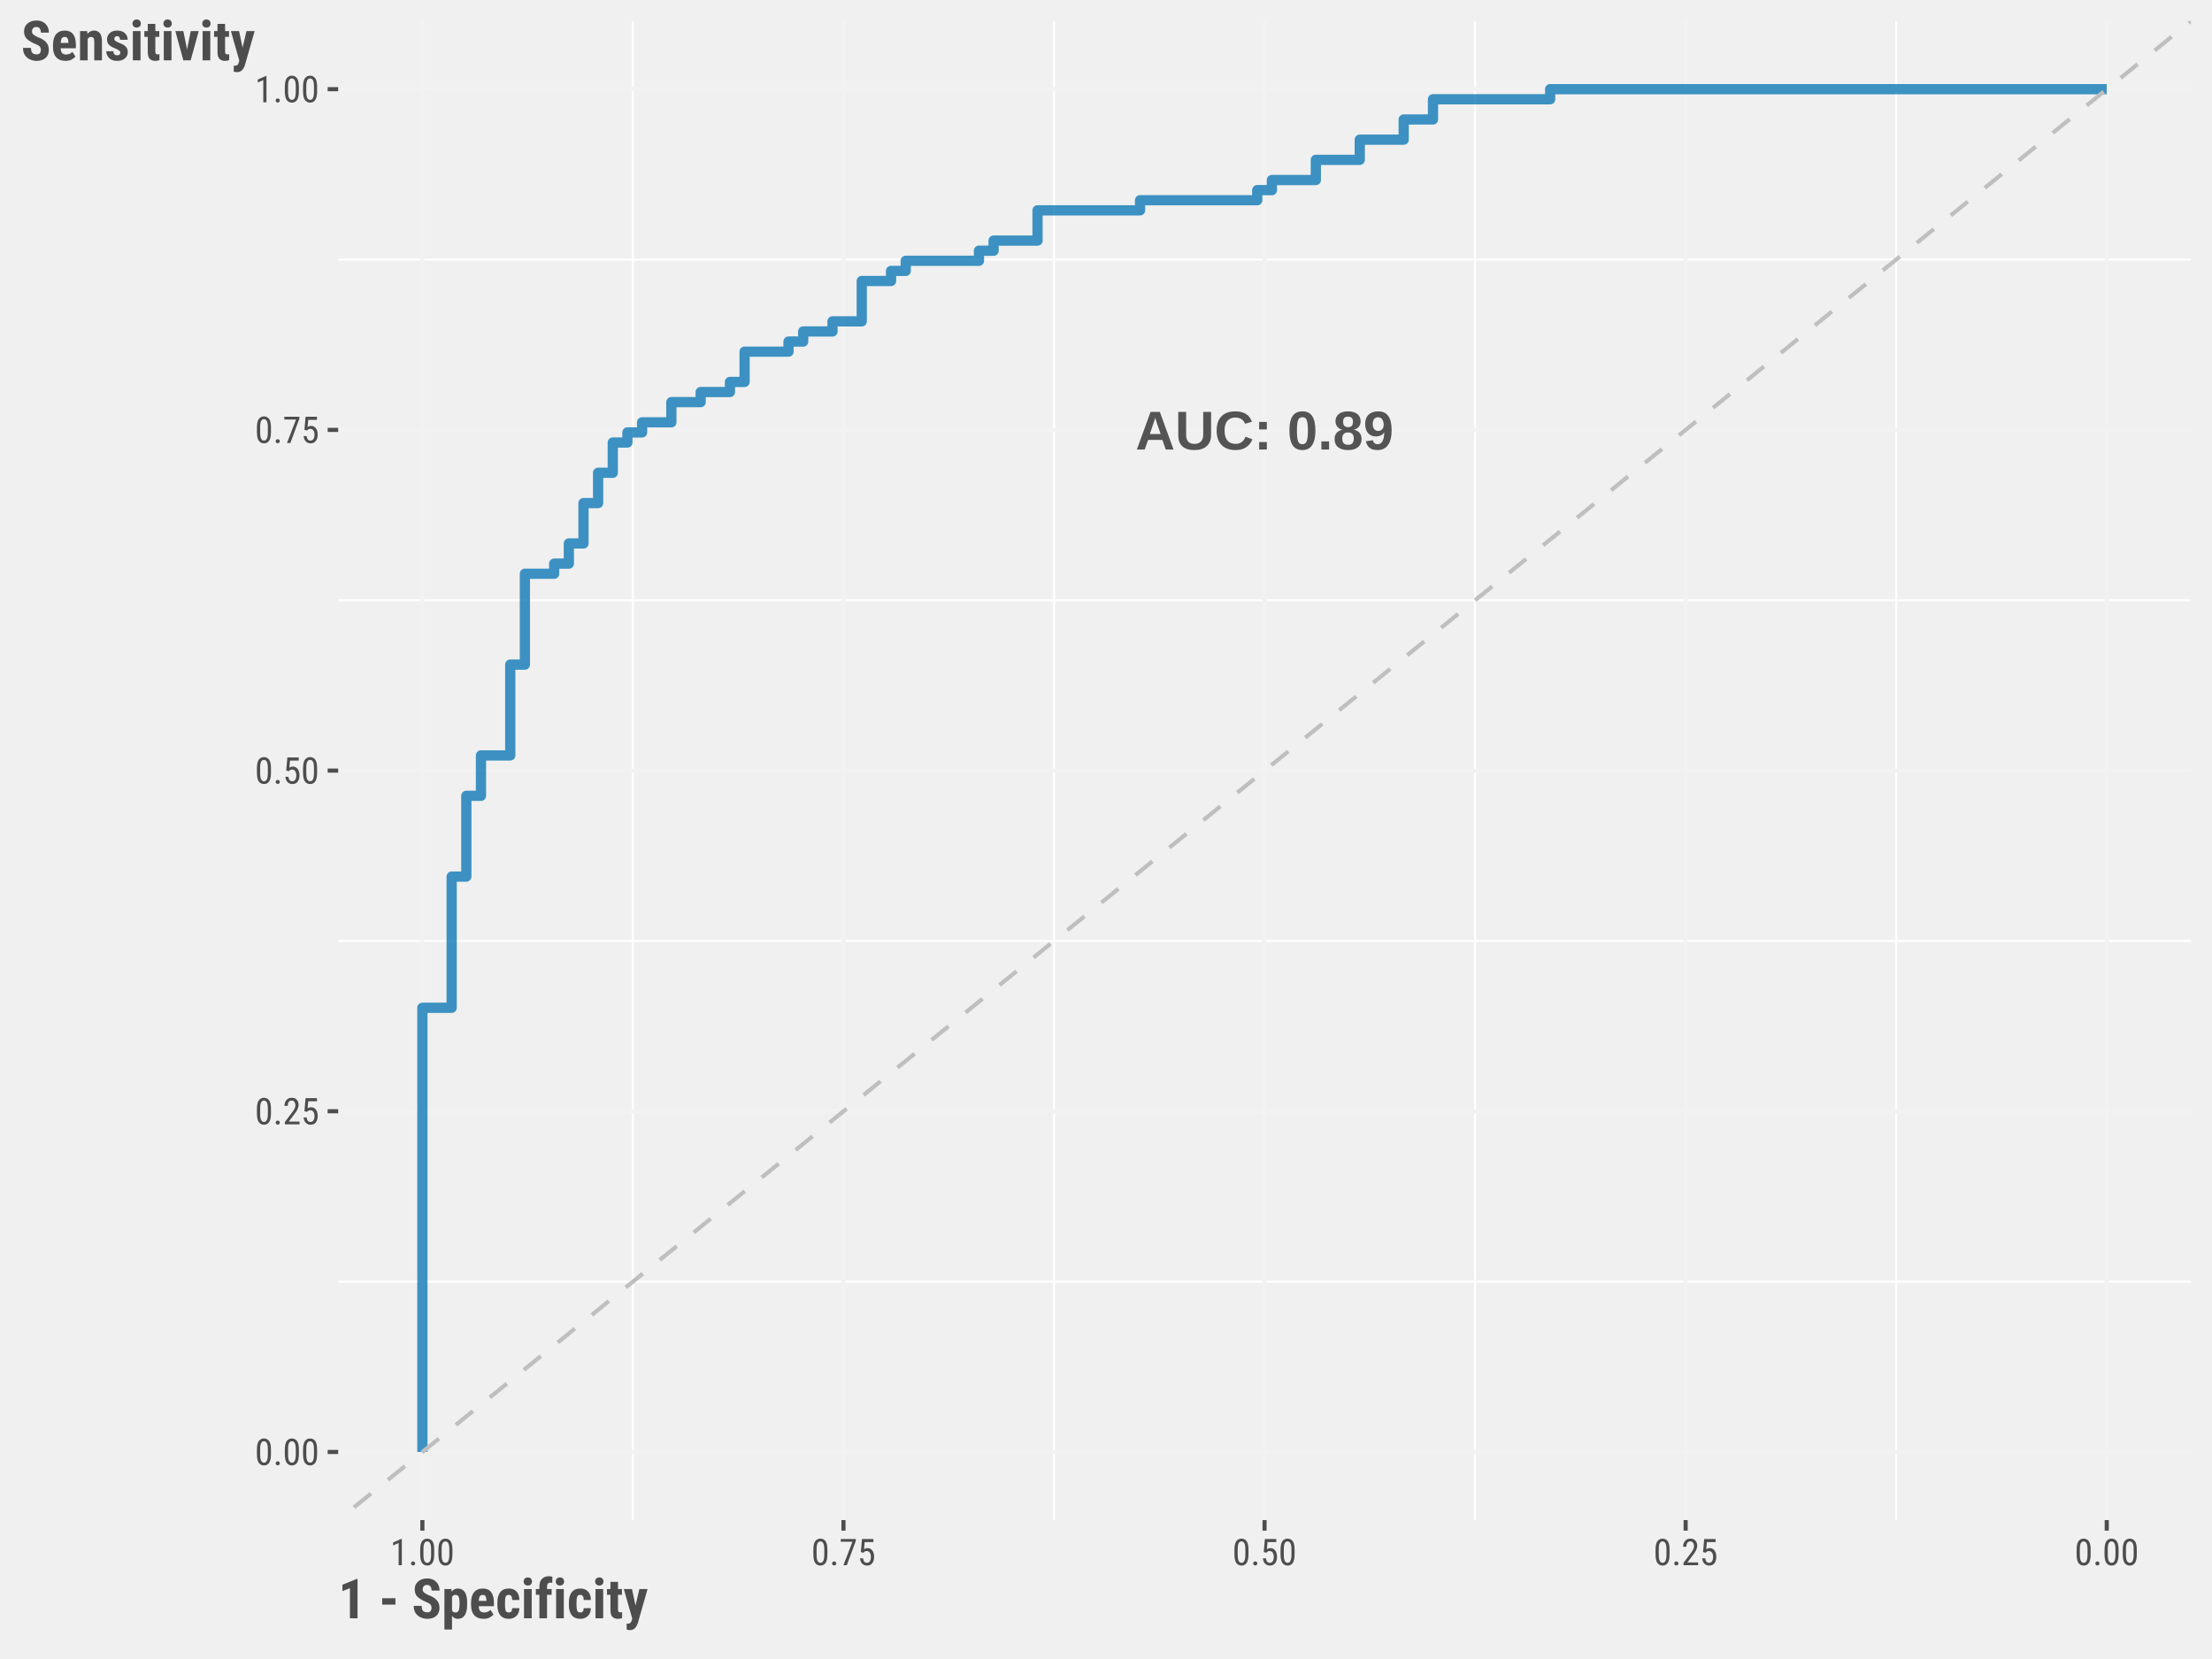
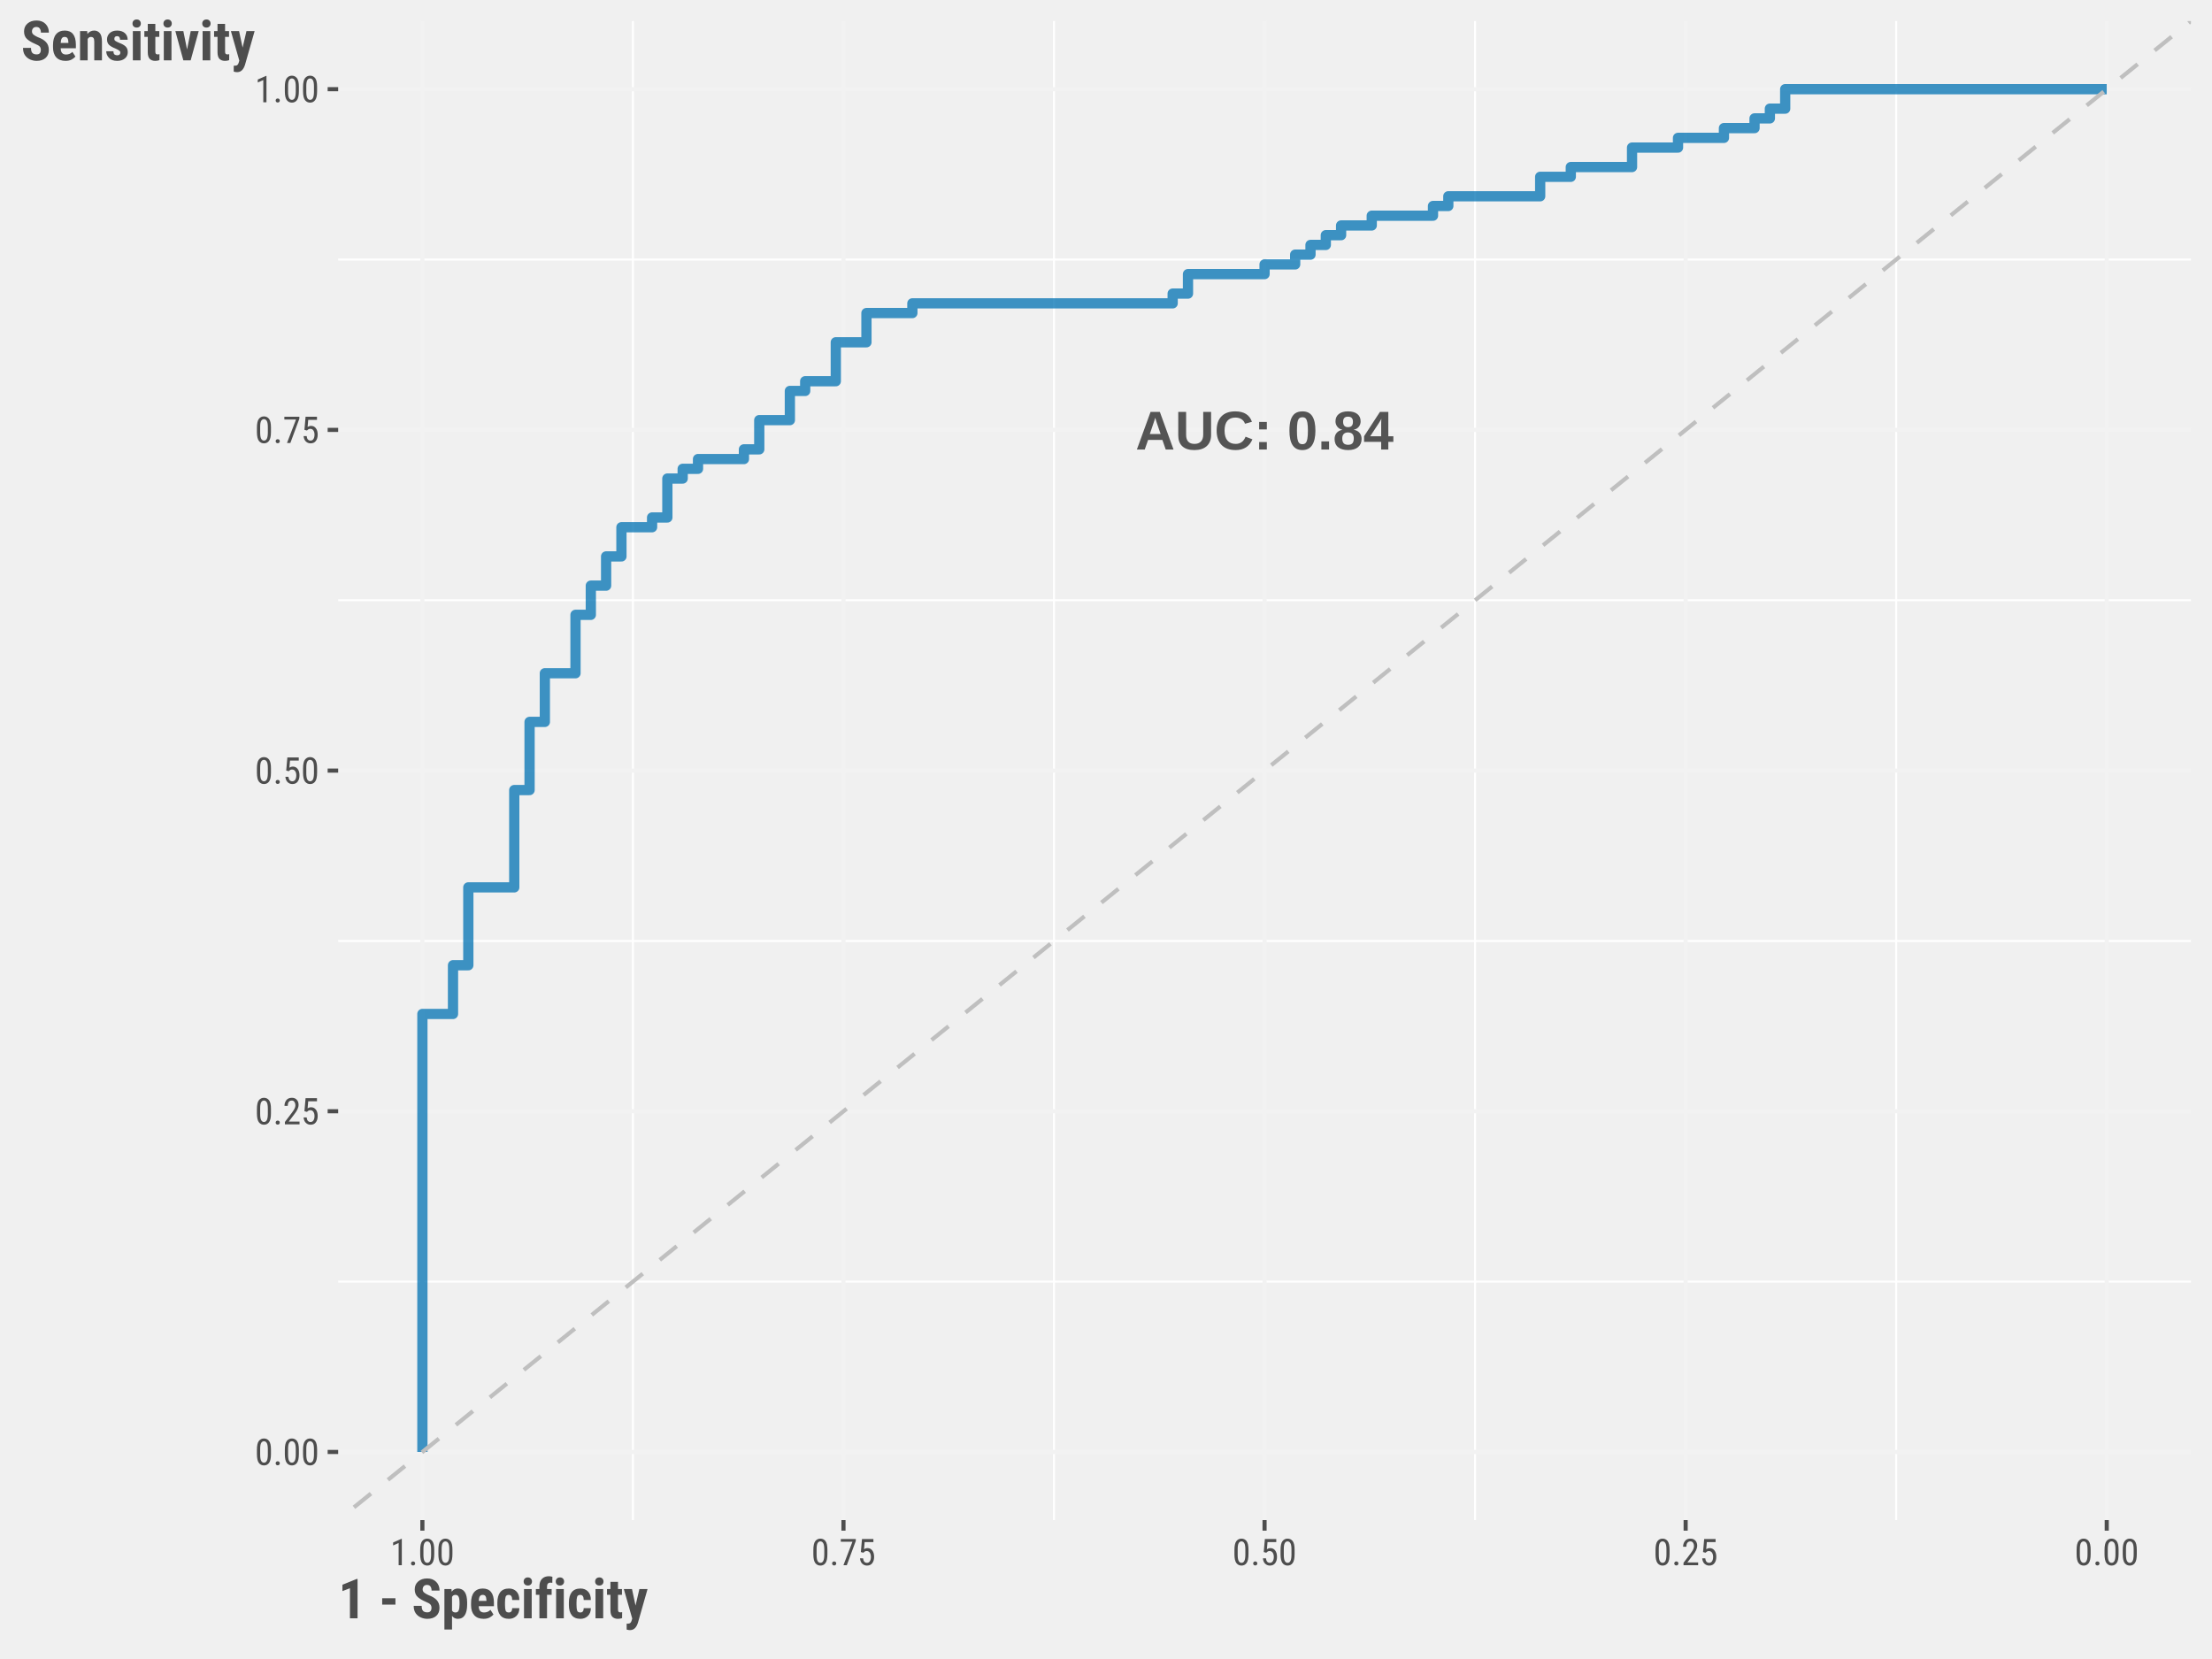
<svg xmlns="http://www.w3.org/2000/svg" class="svglite" width="576.00pt" height="432.00pt" viewBox="0 0 576.00 432.00">
  <defs>
    <style type="text/css">
    .svglite line, .svglite polyline, .svglite polygon, .svglite path, .svglite rect, .svglite circle {
      fill: none;
      stroke: #000000;
      stroke-linecap: round;
      stroke-linejoin: round;
      stroke-miterlimit: 10.00;
    }
    .svglite text {
      white-space: pre;
    }
  </style>
  </defs>
  <rect width="100%" height="100%" style="stroke: none; fill: none;" />
  <defs>
    <clipPath id="cpMC4wMHw1NzYuMDB8MC4wMHw0MzIuMDA=">
      <rect x="0.00" y="0.00" width="576.00" height="432.00" />
    </clipPath>
  </defs>
  <g clip-path="url(#cpMC4wMHw1NzYuMDB8MC4wMHw0MzIuMDA=)">
    <rect x="0.00" y="0.00" width="576.00" height="432.00" style="stroke-width: 1.07; stroke: none;" />
  </g>
  <defs>
    <clipPath id="cpODguMDZ8NTcwLjUyfDUuNDh8Mzk1Ljgz">
      <rect x="88.06" y="5.48" width="482.46" height="390.35" />
    </clipPath>
  </defs>
  <g clip-path="url(#cpODguMDZ8NTcwLjUyfDUuNDh8Mzk1Ljgz)">
    <polyline points="88.06,333.73 570.52,333.73 " style="stroke-width: 0.53; stroke: #FFFFFF; stroke-linecap: butt;" />
    <polyline points="88.06,245.02 570.52,245.02 " style="stroke-width: 0.53; stroke: #FFFFFF; stroke-linecap: butt;" />
    <polyline points="88.06,156.30 570.52,156.30 " style="stroke-width: 0.53; stroke: #FFFFFF; stroke-linecap: butt;" />
    <polyline points="88.06,67.58 570.52,67.58 " style="stroke-width: 0.53; stroke: #FFFFFF; stroke-linecap: butt;" />
    <polyline points="493.76,395.83 493.76,5.48 " style="stroke-width: 0.53; stroke: #FFFFFF; stroke-linecap: butt;" />
    <polyline points="384.11,395.83 384.11,5.48 " style="stroke-width: 0.53; stroke: #FFFFFF; stroke-linecap: butt;" />
    <polyline points="274.46,395.83 274.46,5.48 " style="stroke-width: 0.53; stroke: #FFFFFF; stroke-linecap: butt;" />
    <polyline points="164.81,395.83 164.81,5.48 " style="stroke-width: 0.53; stroke: #FFFFFF; stroke-linecap: butt;" />
    <polyline points="88.06,378.09 570.52,378.09 " style="stroke-width: 1.07; stroke: #F2F2F2; stroke-linecap: butt;" />
    <polyline points="88.06,289.37 570.52,289.37 " style="stroke-width: 1.07; stroke: #F2F2F2; stroke-linecap: butt;" />
    <polyline points="88.06,200.66 570.52,200.66 " style="stroke-width: 1.07; stroke: #F2F2F2; stroke-linecap: butt;" />
    <polyline points="88.06,111.94 570.52,111.94 " style="stroke-width: 1.07; stroke: #F2F2F2; stroke-linecap: butt;" />
    <polyline points="88.06,23.22 570.52,23.22 " style="stroke-width: 1.07; stroke: #F2F2F2; stroke-linecap: butt;" />
    <polyline points="548.59,395.83 548.59,5.48 " style="stroke-width: 1.07; stroke: #F2F2F2; stroke-linecap: butt;" />
    <polyline points="438.94,395.83 438.94,5.48 " style="stroke-width: 1.07; stroke: #F2F2F2; stroke-linecap: butt;" />
    <polyline points="329.29,395.83 329.29,5.48 " style="stroke-width: 1.07; stroke: #F2F2F2; stroke-linecap: butt;" />
    <polyline points="219.64,395.83 219.64,5.48 " style="stroke-width: 1.07; stroke: #F2F2F2; stroke-linecap: butt;" />
    <polyline points="109.99,395.83 109.99,5.48 " style="stroke-width: 1.07; stroke: #F2F2F2; stroke-linecap: butt;" />
-     <polyline points="109.99,378.09 109.99,375.46 109.99,372.83 109.99,370.20 109.99,367.58 109.99,364.95 109.99,362.32 109.99,359.69 109.99,357.06 109.99,354.43 109.99,351.80 109.99,349.18 109.99,346.55 109.99,343.92 109.99,341.29 109.99,338.66 109.99,336.03 109.99,333.40 109.99,330.77 109.99,328.15 109.99,325.52 109.99,322.89 109.99,320.26 109.99,317.63 109.99,315.00 109.99,312.37 109.99,309.75 109.99,307.12 109.99,304.49 109.99,301.86 109.99,299.23 109.99,296.60 109.99,293.97 109.99,291.34 109.99,288.72 109.99,286.09 109.99,283.46 109.99,280.83 109.99,278.20 109.99,275.57 109.99,272.94 109.99,270.32 109.99,267.69 109.99,265.06 109.99,262.43 113.80,262.43 117.61,262.43 117.61,259.80 117.61,257.17 117.61,254.54 117.61,251.92 117.61,249.29 117.61,246.66 117.61,244.03 117.61,241.40 117.61,238.77 117.61,236.14 117.61,233.51 117.61,230.89 117.61,228.26 121.43,228.26 121.43,225.63 121.43,223.00 121.43,220.37 121.43,217.74 121.43,215.11 121.43,212.49 121.43,209.86 121.43,207.23 125.24,207.23 125.24,204.60 125.24,201.97 125.24,199.34 125.24,196.71 129.06,196.71 132.87,196.71 132.87,194.08 132.87,191.46 132.87,188.83 132.87,186.20 132.87,183.57 132.87,180.94 132.87,178.31 132.87,175.68 132.87,173.06 136.68,173.06 136.68,170.43 136.68,167.80 136.68,165.17 136.68,162.54 136.68,159.91 136.68,157.28 136.68,154.66 136.68,152.03 136.68,149.40 140.50,149.40 144.31,149.40 144.31,146.77 148.13,146.77 148.13,144.14 148.13,141.51 151.94,141.51 151.94,138.88 151.94,136.25 151.94,133.63 151.94,131.00 155.75,131.00 155.75,128.37 155.75,125.74 155.75,123.11 159.57,123.11 159.57,120.48 159.57,117.85 159.57,115.23 163.38,115.23 163.38,112.60 167.20,112.60 167.20,109.97 171.01,109.97 174.82,109.97 174.82,107.34 174.82,104.71 178.64,104.71 182.45,104.71 182.45,102.08 186.26,102.08 190.08,102.08 190.08,99.45 193.89,99.45 193.89,96.82 193.89,94.20 193.89,91.57 197.71,91.57 201.52,91.57 205.33,91.57 205.33,88.94 209.15,88.94 209.15,86.31 212.96,86.31 216.78,86.31 216.78,83.68 220.59,83.68 224.40,83.68 224.40,81.05 224.40,78.42 224.40,75.80 224.40,73.17 228.22,73.17 232.03,73.17 232.03,70.54 235.85,70.54 235.85,67.91 239.66,67.91 243.47,67.91 247.29,67.91 251.10,67.91 254.92,67.91 254.92,65.28 258.73,65.28 258.73,62.65 262.54,62.65 266.36,62.65 270.17,62.65 270.17,60.02 270.17,57.40 270.17,54.77 273.99,54.77 277.80,54.77 281.61,54.77 285.43,54.77 289.24,54.77 293.06,54.77 296.87,54.77 296.87,52.14 300.68,52.14 304.50,52.14 308.31,52.14 312.13,52.14 315.94,52.14 319.75,52.14 323.57,52.14 327.38,52.14 327.38,49.51 331.20,49.51 331.20,46.88 335.01,46.88 338.82,46.88 342.64,46.88 342.64,44.25 342.64,41.62 346.45,41.62 350.26,41.62 354.08,41.62 354.08,38.99 354.08,36.37 357.89,36.37 361.71,36.37 365.52,36.37 365.52,33.74 365.52,31.11 369.33,31.11 373.15,31.11 373.15,28.48 373.15,25.85 376.96,25.85 380.78,25.85 384.59,25.85 388.40,25.85 392.22,25.85 396.03,25.85 399.85,25.85 403.66,25.85 403.66,23.22 407.47,23.22 411.29,23.22 415.10,23.22 418.92,23.22 422.73,23.22 426.54,23.22 430.36,23.22 434.17,23.22 437.99,23.22 441.80,23.22 445.61,23.22 449.43,23.22 453.24,23.22 457.06,23.22 460.87,23.22 464.68,23.22 468.50,23.22 472.31,23.22 476.13,23.22 479.94,23.22 483.75,23.22 487.57,23.22 491.38,23.22 495.20,23.22 499.01,23.22 502.82,23.22 506.64,23.22 510.45,23.22 514.26,23.22 518.08,23.22 521.89,23.22 525.71,23.22 529.52,23.22 533.33,23.22 537.15,23.22 540.96,23.22 544.78,23.22 548.59,23.22 548.59,23.22 " style="stroke-width: 2.67; stroke: #0072B2; stroke-opacity: 0.75; stroke-linecap: butt;" />
+     <polyline points="109.99,378.09 109.99,375.56 109.99,373.02 109.99,370.49 109.99,367.95 109.99,365.42 109.99,362.88 109.99,360.35 109.99,357.81 109.99,355.28 109.99,352.74 109.99,350.21 109.99,347.67 109.99,345.14 109.99,342.60 109.99,340.07 109.99,337.53 109.99,335.00 109.99,332.46 109.99,329.93 109.99,327.39 109.99,324.86 109.99,322.33 109.99,319.79 109.99,317.26 109.99,314.72 109.99,312.19 109.99,309.65 109.99,307.12 109.99,304.58 109.99,302.05 109.99,299.51 109.99,296.98 109.99,294.44 109.99,291.91 109.99,289.37 109.99,286.84 109.99,284.30 109.99,281.77 109.99,279.23 109.99,276.70 109.99,274.16 109.99,271.63 109.99,269.10 109.99,266.56 109.99,264.03 113.97,264.03 117.96,264.03 117.96,261.49 117.96,258.96 117.96,256.42 117.96,253.89 117.96,251.35 121.95,251.35 121.95,248.82 121.95,246.28 121.95,243.75 121.95,241.21 121.95,238.68 121.95,236.14 121.95,233.61 121.95,231.07 125.94,231.07 129.92,231.07 133.91,231.07 133.91,228.54 133.91,226.00 133.91,223.47 133.91,220.93 133.91,218.40 133.91,215.87 133.91,213.33 133.91,210.80 133.91,208.26 133.91,205.73 137.90,205.73 137.90,203.19 137.90,200.66 137.90,198.12 137.90,195.59 137.90,193.05 137.90,190.52 137.90,187.98 141.88,187.98 141.88,185.45 141.88,182.91 141.88,180.38 141.88,177.84 141.88,175.31 145.87,175.31 149.86,175.31 149.86,172.77 149.86,170.24 149.86,167.70 149.86,165.17 149.86,162.64 149.86,160.10 153.85,160.10 153.85,157.57 153.85,155.03 153.85,152.50 157.83,152.50 157.83,149.96 157.83,147.43 157.83,144.89 161.82,144.89 161.82,142.36 161.82,139.82 161.82,137.29 165.81,137.29 169.80,137.29 169.80,134.75 173.78,134.75 173.78,132.22 173.78,129.68 173.78,127.15 173.78,124.61 177.77,124.61 177.77,122.08 181.76,122.08 181.76,119.54 185.74,119.54 189.73,119.54 193.72,119.54 193.72,117.01 197.71,117.01 197.71,114.47 197.71,111.94 197.71,109.40 201.69,109.40 205.68,109.40 205.68,106.87 205.68,104.34 205.68,101.80 209.67,101.80 209.67,99.27 213.66,99.27 217.64,99.27 217.64,96.73 217.64,94.20 217.64,91.66 217.64,89.13 221.63,89.13 225.62,89.13 225.62,86.59 225.62,84.06 225.62,81.52 229.61,81.52 233.59,81.52 237.58,81.52 237.58,78.99 241.57,78.99 245.55,78.99 249.54,78.99 253.53,78.99 257.52,78.99 261.50,78.99 265.49,78.99 269.48,78.99 273.47,78.99 277.45,78.99 281.44,78.99 285.43,78.99 289.42,78.99 293.40,78.99 297.39,78.99 301.38,78.99 305.36,78.99 305.36,76.45 309.35,76.45 309.35,73.92 309.35,71.38 313.34,71.38 317.33,71.38 321.31,71.38 325.30,71.38 329.29,71.38 329.29,68.85 333.28,68.85 337.26,68.85 337.26,66.31 341.25,66.31 341.25,63.78 345.24,63.78 345.24,61.24 349.22,61.24 349.22,58.71 353.21,58.71 357.20,58.71 357.20,56.17 361.19,56.17 365.17,56.17 369.16,56.17 373.15,56.17 373.15,53.64 377.14,53.64 377.14,51.11 381.12,51.11 385.11,51.11 389.10,51.11 393.09,51.11 397.07,51.11 401.06,51.11 401.06,48.57 401.06,46.04 405.05,46.04 409.03,46.04 409.03,43.50 413.02,43.50 417.01,43.50 421.00,43.50 424.98,43.50 424.98,40.97 424.98,38.43 428.97,38.43 432.96,38.43 436.95,38.43 436.95,35.90 440.93,35.90 444.92,35.90 448.91,35.90 448.91,33.36 452.89,33.36 456.88,33.36 456.88,30.83 460.87,30.83 460.87,28.29 464.86,28.29 464.86,25.76 464.86,23.22 468.84,23.22 472.83,23.22 476.82,23.22 480.81,23.22 484.79,23.22 488.78,23.22 492.77,23.22 496.76,23.22 500.74,23.22 504.73,23.22 508.72,23.22 512.70,23.22 516.69,23.22 520.68,23.22 524.67,23.22 528.65,23.22 532.64,23.22 536.63,23.22 540.62,23.22 544.60,23.22 548.59,23.22 548.59,23.22 " style="stroke-width: 2.67; stroke: #0072B2; stroke-opacity: 0.75; stroke-linecap: butt;" />
    <line x1="-394.41" y1="786.19" x2="1052.99" y2="-384.87" style="stroke-width: 1.07; stroke: #BFBFBF; stroke-dasharray: 5.69,5.69; stroke-linecap: butt;" />
-     <text x="329.29" y="117.06" text-anchor="middle" style="font-size: 14.23px; font-weight: bold;fill: #545454; font-family: &quot;Arial&quot;;" textLength="67.16px" lengthAdjust="spacingAndGlyphs">AUC: 0.89</text>
+     <text x="329.29" y="117.06" text-anchor="middle" style="font-size: 14.23px; font-weight: bold;fill: #545454; font-family: &quot;Arial&quot;;" textLength="67.16px" lengthAdjust="spacingAndGlyphs">AUC: 0.84</text>
  </g>
  <g clip-path="url(#cpMC4wMHw1NzYuMDB8MC4wMHw0MzIuMDA=)">
    <text x="83.12" y="381.50" text-anchor="end" style="font-size: 9.60px;fill: #4D4D4D; font-family: &quot;Roboto Condensed&quot;;" textLength="16.74px" lengthAdjust="spacingAndGlyphs">0.00</text>
    <text x="83.12" y="292.78" text-anchor="end" style="font-size: 9.60px;fill: #4D4D4D; font-family: &quot;Roboto Condensed&quot;;" textLength="16.74px" lengthAdjust="spacingAndGlyphs">0.25</text>
    <text x="83.12" y="204.07" text-anchor="end" style="font-size: 9.60px;fill: #4D4D4D; font-family: &quot;Roboto Condensed&quot;;" textLength="16.74px" lengthAdjust="spacingAndGlyphs">0.50</text>
    <text x="83.12" y="115.35" text-anchor="end" style="font-size: 9.60px;fill: #4D4D4D; font-family: &quot;Roboto Condensed&quot;;" textLength="16.74px" lengthAdjust="spacingAndGlyphs">0.75</text>
    <text x="83.12" y="26.63" text-anchor="end" style="font-size: 9.60px;fill: #4D4D4D; font-family: &quot;Roboto Condensed&quot;;" textLength="16.74px" lengthAdjust="spacingAndGlyphs">1.00</text>
    <polyline points="85.32,378.09 88.06,378.09 " style="stroke-width: 1.07; stroke: #4D4D4D; stroke-linecap: butt;" />
    <polyline points="85.32,289.37 88.06,289.37 " style="stroke-width: 1.07; stroke: #4D4D4D; stroke-linecap: butt;" />
    <polyline points="85.32,200.66 88.06,200.66 " style="stroke-width: 1.07; stroke: #4D4D4D; stroke-linecap: butt;" />
    <polyline points="85.32,111.94 88.06,111.94 " style="stroke-width: 1.07; stroke: #4D4D4D; stroke-linecap: butt;" />
    <polyline points="85.32,23.22 88.06,23.22 " style="stroke-width: 1.07; stroke: #4D4D4D; stroke-linecap: butt;" />
    <polyline points="548.59,398.57 548.59,395.83 " style="stroke-width: 1.07; stroke: #4D4D4D; stroke-linecap: butt;" />
    <polyline points="438.94,398.57 438.94,395.83 " style="stroke-width: 1.07; stroke: #4D4D4D; stroke-linecap: butt;" />
    <polyline points="329.29,398.57 329.29,395.83 " style="stroke-width: 1.07; stroke: #4D4D4D; stroke-linecap: butt;" />
    <polyline points="219.64,398.57 219.64,395.83 " style="stroke-width: 1.07; stroke: #4D4D4D; stroke-linecap: butt;" />
    <polyline points="109.99,398.57 109.99,395.83 " style="stroke-width: 1.07; stroke: #4D4D4D; stroke-linecap: butt;" />
    <text x="548.59" y="407.58" text-anchor="middle" style="font-size: 9.60px;fill: #4D4D4D; font-family: &quot;Roboto Condensed&quot;;" textLength="16.74px" lengthAdjust="spacingAndGlyphs">0.00</text>
    <text x="438.94" y="407.58" text-anchor="middle" style="font-size: 9.60px;fill: #4D4D4D; font-family: &quot;Roboto Condensed&quot;;" textLength="16.74px" lengthAdjust="spacingAndGlyphs">0.25</text>
    <text x="329.29" y="407.58" text-anchor="middle" style="font-size: 9.60px;fill: #4D4D4D; font-family: &quot;Roboto Condensed&quot;;" textLength="16.74px" lengthAdjust="spacingAndGlyphs">0.50</text>
    <text x="219.64" y="407.58" text-anchor="middle" style="font-size: 9.60px;fill: #4D4D4D; font-family: &quot;Roboto Condensed&quot;;" textLength="16.74px" lengthAdjust="spacingAndGlyphs">0.75</text>
    <text x="109.99" y="407.58" text-anchor="middle" style="font-size: 9.60px;fill: #4D4D4D; font-family: &quot;Roboto Condensed&quot;;" textLength="16.74px" lengthAdjust="spacingAndGlyphs">1.00</text>
    <text x="88.06" y="421.40" style="font-size: 14.40px; font-weight: bold;fill: #4D4D4D; font-family: &quot;Roboto Condensed&quot;;" textLength="80.62px" lengthAdjust="spacingAndGlyphs">1 - Specificity</text>
    <text x="5.48" y="15.71" style="font-size: 14.40px; font-weight: bold;fill: #4D4D4D; font-family: &quot;Roboto Condensed&quot;;" textLength="60.90px" lengthAdjust="spacingAndGlyphs">Sensitivity</text>
  </g>
</svg>
